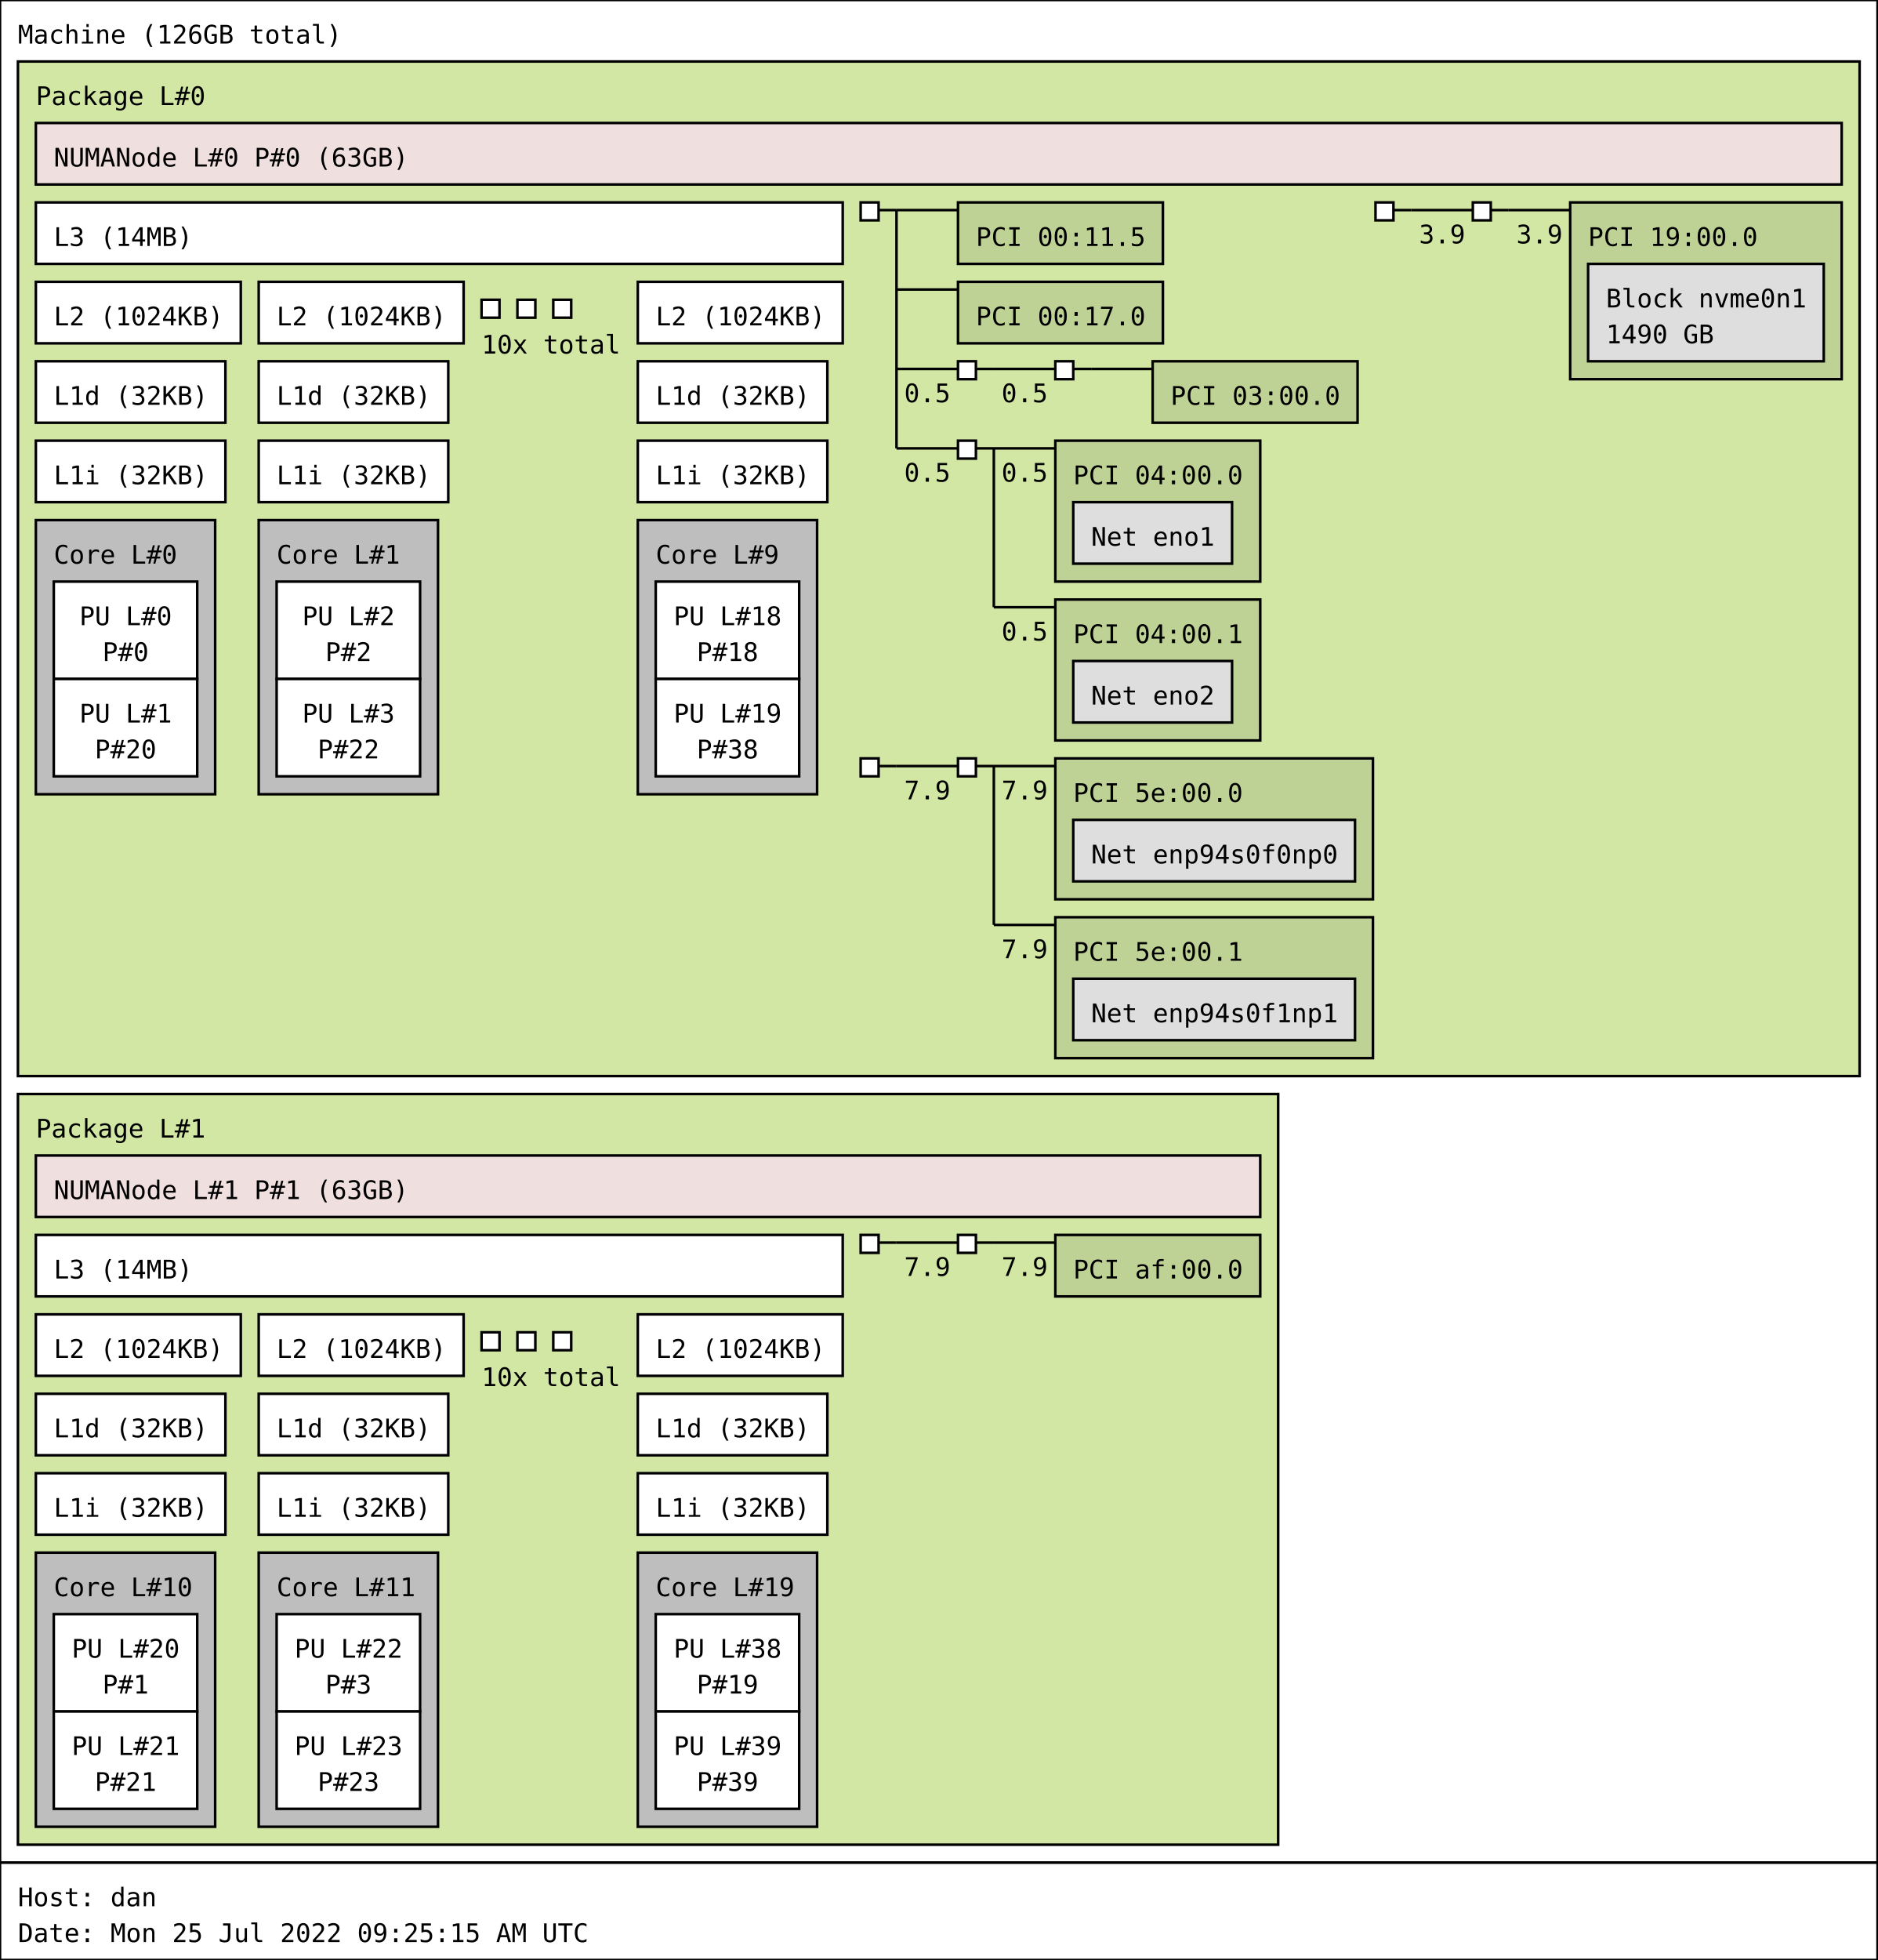
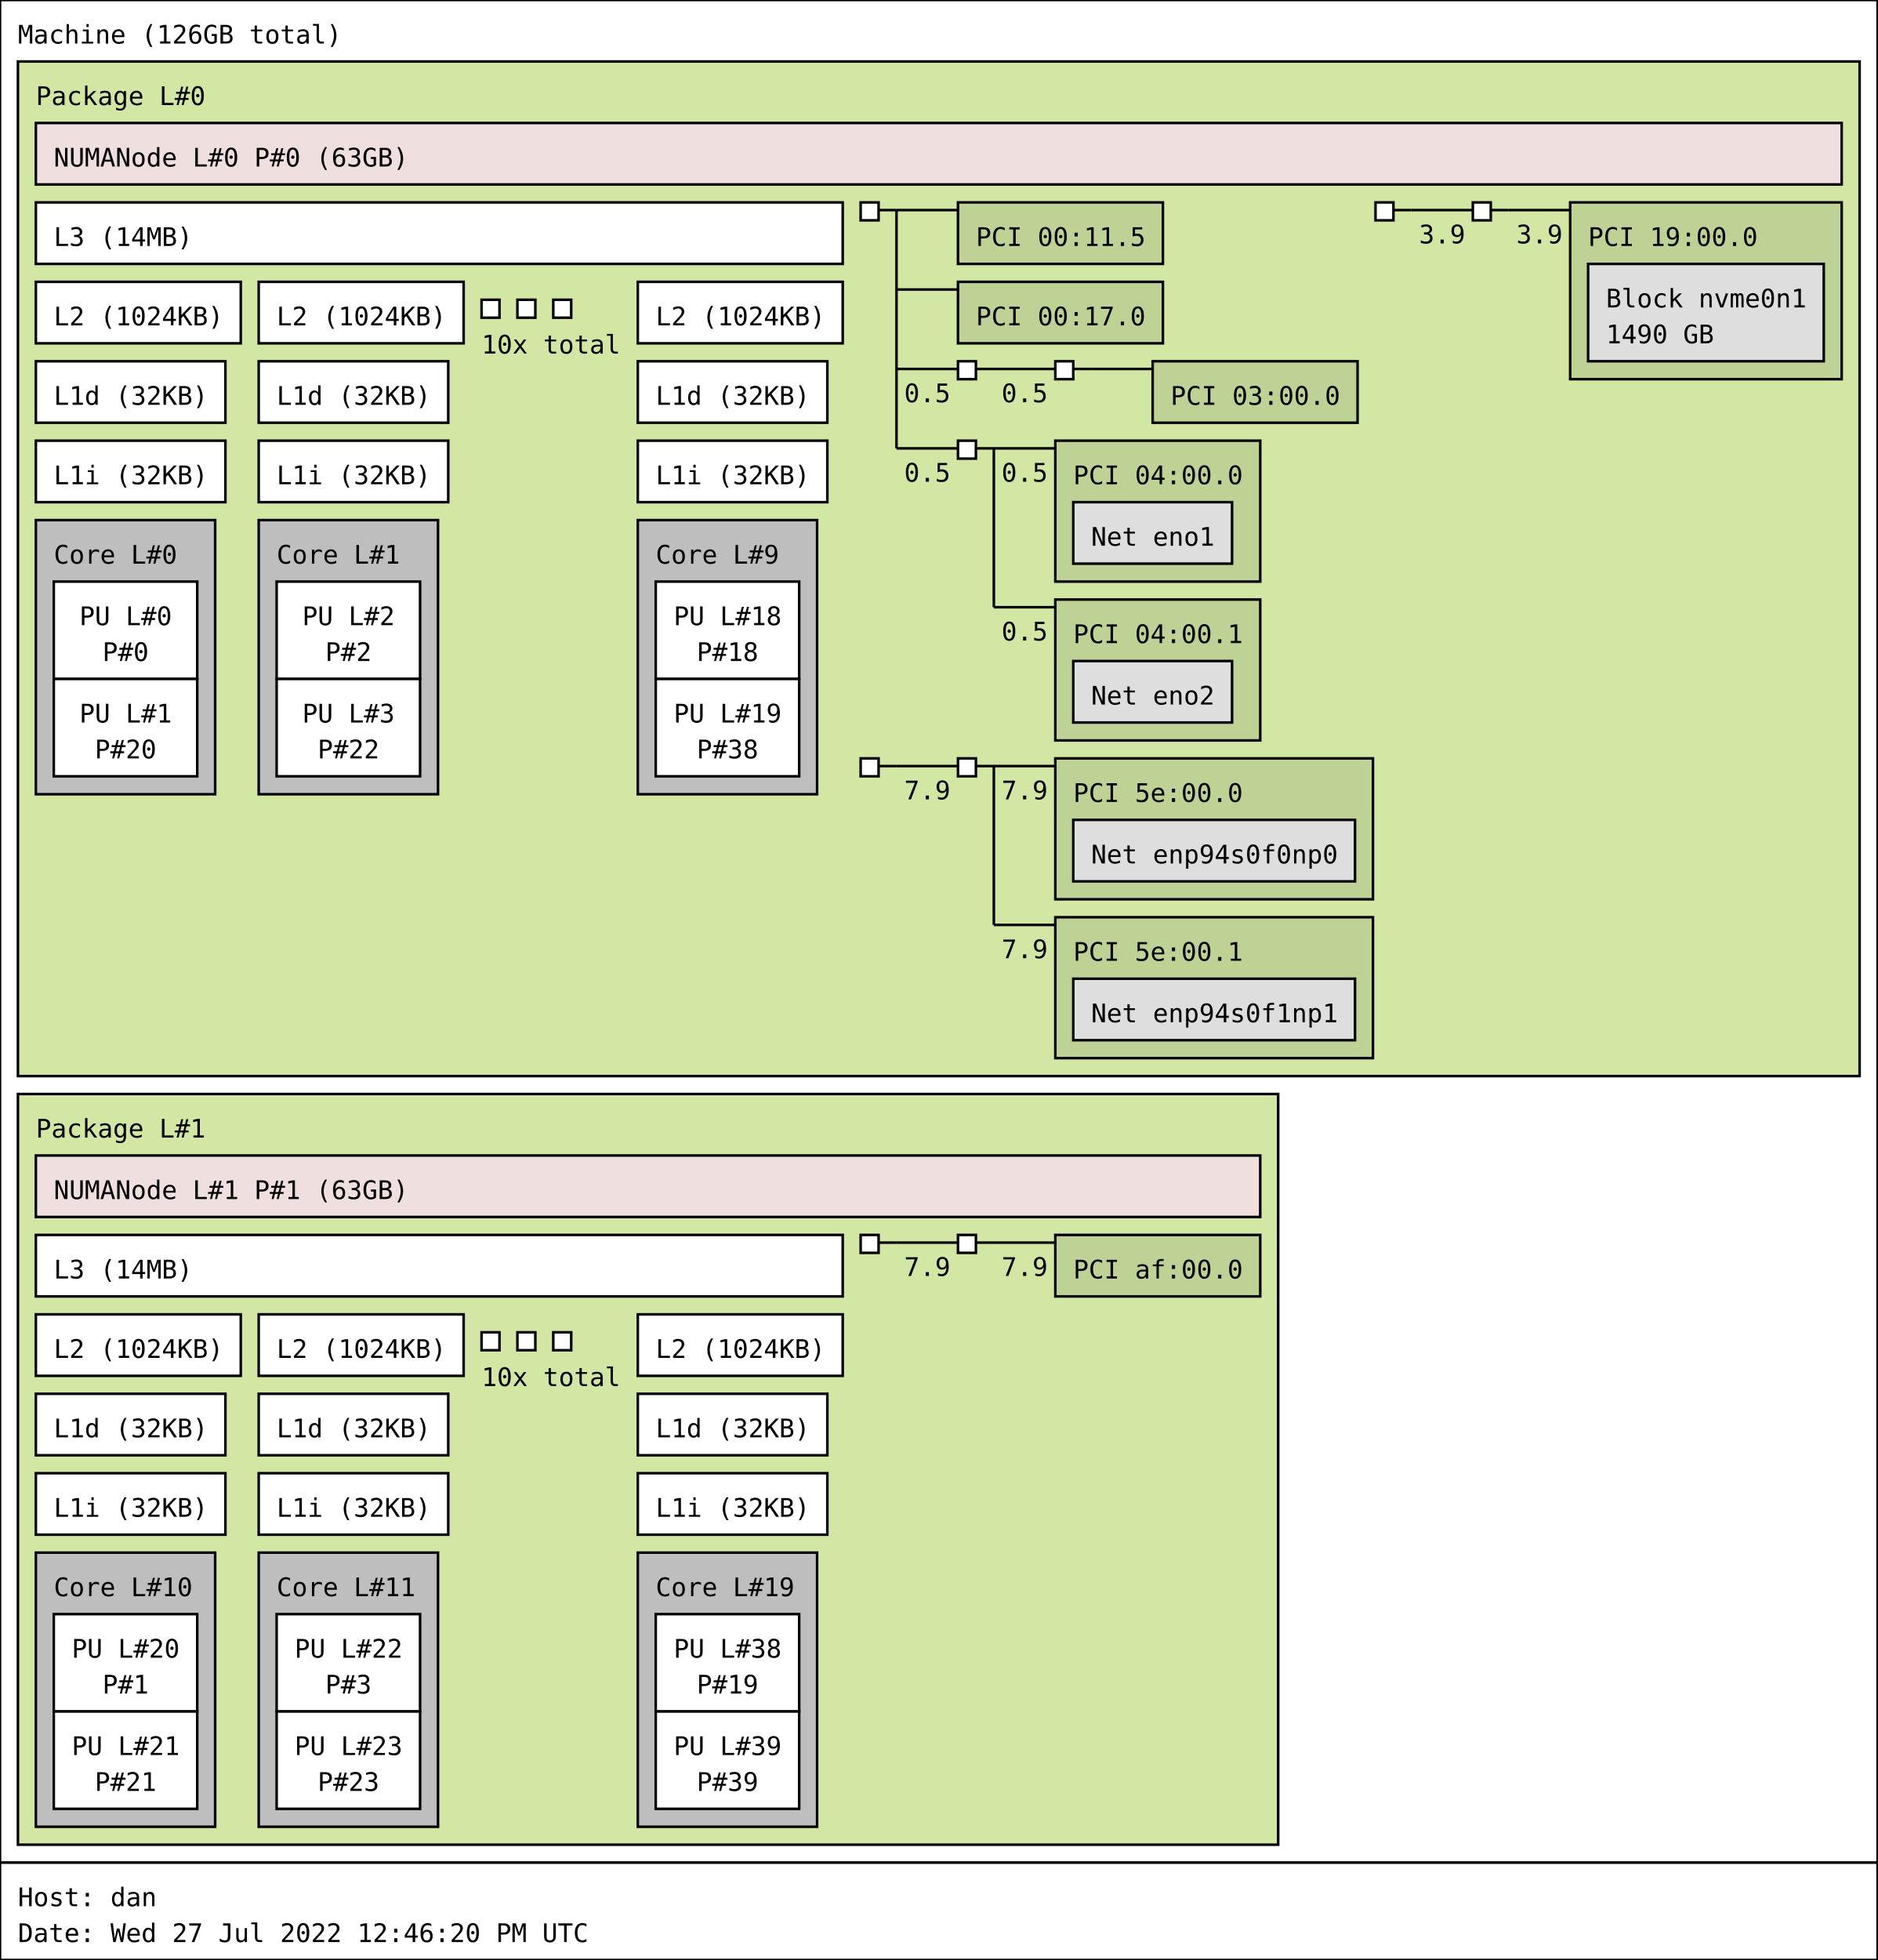
<svg xmlns="http://www.w3.org/2000/svg" width="733px" height="765px" viewBox="0 0 733px 765px" version="1.1">
  <rect id="Machine_0_rect" class="Machine" x="0" y="0" width="733" height="727" fill="rgb(255,255,255)" stroke="rgb(0,0,0)" stroke-width="1" />
  <text id="Machine_0_text" class="Machine" font-family="Monospace" x="7" y="17" fill="rgb(0,0,0)" font-size="10px">Machine (126GB total)</text>
  <rect id="Package_0_rect" class="Package" x="7" y="24" width="719" height="396" fill="rgb(210,231,164)" stroke="rgb(0,0,0)" stroke-width="1" />
  <text id="Package_0_text" class="Package" font-family="Monospace" x="14" y="41" fill="rgb(0,0,0)" font-size="10px">Package L#0</text>
  <rect id="L3_0_rect" class="L3" x="14" y="79" width="315" height="24" fill="rgb(255,255,255)" stroke="rgb(0,0,0)" stroke-width="1" />
  <text id="L3_0_text" class="L3" font-family="Monospace" x="21" y="96" fill="rgb(0,0,0)" font-size="10px">L3 (14MB)</text>
  <rect id="L2_0_rect" class="L2" x="14" y="110" width="80" height="24" fill="rgb(255,255,255)" stroke="rgb(0,0,0)" stroke-width="1" />
  <text id="L2_0_text" class="L2" font-family="Monospace" x="21" y="127" fill="rgb(0,0,0)" font-size="10px">L2 (1024KB)</text>
  <rect id="L1d_0_rect" class="L1d" x="14" y="141" width="74" height="24" fill="rgb(255,255,255)" stroke="rgb(0,0,0)" stroke-width="1" />
  <text id="L1d_0_text" class="L1d" font-family="Monospace" x="21" y="158" fill="rgb(0,0,0)" font-size="10px">L1d (32KB)</text>
  <rect id="L1i_0_rect" class="L1i" x="14" y="172" width="74" height="24" fill="rgb(255,255,255)" stroke="rgb(0,0,0)" stroke-width="1" />
  <text id="L1i_0_text" class="L1i" font-family="Monospace" x="21" y="189" fill="rgb(0,0,0)" font-size="10px">L1i (32KB)</text>
  <rect id="Core_0_rect" class="Core" x="14" y="203" width="70" height="107" fill="rgb(190,190,190)" stroke="rgb(0,0,0)" stroke-width="1" />
  <text id="Core_0_text" class="Core" font-family="Monospace" x="21" y="220" fill="rgb(0,0,0)" font-size="10px">Core L#0</text>
  <rect id="PU_0_rect" class="PU" x="21" y="227" width="56" height="38" fill="rgb(255,255,255)" stroke="rgb(0,0,0)" stroke-width="1" />
  <text id="PU_0_text" class="PU" font-family="Monospace" x="31" y="244" fill="rgb(0,0,0)" font-size="10px">PU L#0</text>
  <text id="PU_0_text_1" class="PU" font-family="Monospace" x="40" y="258" fill="rgb(0,0,0)" font-size="10px">P#0</text>
  <rect id="PU_1_rect" class="PU" x="21" y="265" width="56" height="38" fill="rgb(255,255,255)" stroke="rgb(0,0,0)" stroke-width="1" />
  <text id="PU_1_text" class="PU" font-family="Monospace" x="31" y="282" fill="rgb(0,0,0)" font-size="10px">PU L#1</text>
  <text id="PU_1_text_1" class="PU" font-family="Monospace" x="37" y="296" fill="rgb(0,0,0)" font-size="10px">P#20</text>
  <rect id="L2_1_rect" class="L2" x="101" y="110" width="80" height="24" fill="rgb(255,255,255)" stroke="rgb(0,0,0)" stroke-width="1" />
  <text id="L2_1_text" class="L2" font-family="Monospace" x="108" y="127" fill="rgb(0,0,0)" font-size="10px">L2 (1024KB)</text>
  <rect id="L1d_1_rect" class="L1d" x="101" y="141" width="74" height="24" fill="rgb(255,255,255)" stroke="rgb(0,0,0)" stroke-width="1" />
  <text id="L1d_1_text" class="L1d" font-family="Monospace" x="108" y="158" fill="rgb(0,0,0)" font-size="10px">L1d (32KB)</text>
  <rect id="L1i_1_rect" class="L1i" x="101" y="172" width="74" height="24" fill="rgb(255,255,255)" stroke="rgb(0,0,0)" stroke-width="1" />
  <text id="L1i_1_text" class="L1i" font-family="Monospace" x="108" y="189" fill="rgb(0,0,0)" font-size="10px">L1i (32KB)</text>
  <rect id="Core_1_rect" class="Core" x="101" y="203" width="70" height="107" fill="rgb(190,190,190)" stroke="rgb(0,0,0)" stroke-width="1" />
  <text id="Core_1_text" class="Core" font-family="Monospace" x="108" y="220" fill="rgb(0,0,0)" font-size="10px">Core L#1</text>
  <rect id="PU_2_rect" class="PU" x="108" y="227" width="56" height="38" fill="rgb(255,255,255)" stroke="rgb(0,0,0)" stroke-width="1" />
  <text id="PU_2_text" class="PU" font-family="Monospace" x="118" y="244" fill="rgb(0,0,0)" font-size="10px">PU L#2</text>
  <text id="PU_2_text_1" class="PU" font-family="Monospace" x="127" y="258" fill="rgb(0,0,0)" font-size="10px">P#2</text>
  <rect id="PU_3_rect" class="PU" x="108" y="265" width="56" height="38" fill="rgb(255,255,255)" stroke="rgb(0,0,0)" stroke-width="1" />
  <text id="PU_3_text" class="PU" font-family="Monospace" x="118" y="282" fill="rgb(0,0,0)" font-size="10px">PU L#3</text>
  <text id="PU_3_text_1" class="PU" font-family="Monospace" x="124" y="296" fill="rgb(0,0,0)" font-size="10px">P#22</text>
  <rect id="L2_2_rect" class="L2" x="188" y="117" width="7" height="7" fill="rgb(255,255,255)" stroke="rgb(0,0,0)" stroke-width="1" />
  <rect id="L2_2_rect" class="L2" x="202" y="117" width="7" height="7" fill="rgb(255,255,255)" stroke="rgb(0,0,0)" stroke-width="1" />
  <rect id="L2_2_rect" class="L2" x="216" y="117" width="7" height="7" fill="rgb(255,255,255)" stroke="rgb(0,0,0)" stroke-width="1" />
  <text id="L2_2_text" class="L2" font-family="Monospace" x="188" y="138" fill="rgb(0,0,0)" font-size="10px">10x total</text>
  <rect id="L2_9_rect" class="L2" x="249" y="110" width="80" height="24" fill="rgb(255,255,255)" stroke="rgb(0,0,0)" stroke-width="1" />
  <text id="L2_9_text" class="L2" font-family="Monospace" x="256" y="127" fill="rgb(0,0,0)" font-size="10px">L2 (1024KB)</text>
  <rect id="L1d_9_rect" class="L1d" x="249" y="141" width="74" height="24" fill="rgb(255,255,255)" stroke="rgb(0,0,0)" stroke-width="1" />
  <text id="L1d_9_text" class="L1d" font-family="Monospace" x="256" y="158" fill="rgb(0,0,0)" font-size="10px">L1d (32KB)</text>
  <rect id="L1i_9_rect" class="L1i" x="249" y="172" width="74" height="24" fill="rgb(255,255,255)" stroke="rgb(0,0,0)" stroke-width="1" />
  <text id="L1i_9_text" class="L1i" font-family="Monospace" x="256" y="189" fill="rgb(0,0,0)" font-size="10px">L1i (32KB)</text>
  <rect id="Core_9_rect" class="Core" x="249" y="203" width="70" height="107" fill="rgb(190,190,190)" stroke="rgb(0,0,0)" stroke-width="1" />
  <text id="Core_9_text" class="Core" font-family="Monospace" x="256" y="220" fill="rgb(0,0,0)" font-size="10px">Core L#9</text>
  <rect id="PU_18_rect" class="PU" x="256" y="227" width="56" height="38" fill="rgb(255,255,255)" stroke="rgb(0,0,0)" stroke-width="1" />
  <text id="PU_18_text" class="PU" font-family="Monospace" x="263" y="244" fill="rgb(0,0,0)" font-size="10px">PU L#18</text>
  <text id="PU_18_text_1" class="PU" font-family="Monospace" x="272" y="258" fill="rgb(0,0,0)" font-size="10px">P#18</text>
  <rect id="PU_19_rect" class="PU" x="256" y="265" width="56" height="38" fill="rgb(255,255,255)" stroke="rgb(0,0,0)" stroke-width="1" />
  <text id="PU_19_text" class="PU" font-family="Monospace" x="263" y="282" fill="rgb(0,0,0)" font-size="10px">PU L#19</text>
  <text id="PU_19_text_1" class="PU" font-family="Monospace" x="272" y="296" fill="rgb(0,0,0)" font-size="10px">P#38</text>
  <rect id="NUMANode_0_rect" class="NUMANode" x="14" y="48" width="705" height="24" fill="rgb(239,223,222)" stroke="rgb(0,0,0)" stroke-width="1" />
  <text id="NUMANode_0_text" class="NUMANode" font-family="Monospace" x="21" y="65" fill="rgb(0,0,0)" font-size="10px">NUMANode L#0 P#0 (63GB)</text>
  <rect id="HostBridge_0_rect" class="HostBridge" x="336" y="79" width="7" height="7" fill="rgb(255,255,255)" stroke="rgb(0,0,0)" stroke-width="1" />
  <line id="HostBridge_0_line" class="HostBridge" x1="343" y1="82" x2="350" y2="82" stroke="rgb(0,0,0)" stroke-width="1" />
  <line id="HostBridge_0_line_2" class="HostBridge" x1="350" y1="82" x2="374" y2="82" stroke="rgb(0,0,0)" stroke-width="1" />
  <line id="HostBridge_0_line_3" class="HostBridge" x1="350" y1="113" x2="374" y2="113" stroke="rgb(0,0,0)" stroke-width="1" />
  <line id="HostBridge_0_line_4" class="HostBridge" x1="350" y1="144" x2="374" y2="144" stroke="rgb(0,0,0)" stroke-width="1" />
  <text id="HostBridge_0_text_4" class="HostBridge" font-family="Monospace" x="353" y="157" fill="rgb(0,0,0)" font-size="10px">0.5</text>
  <line id="HostBridge_0_line_5" class="HostBridge" x1="350" y1="175" x2="374" y2="175" stroke="rgb(0,0,0)" stroke-width="1" />
  <text id="HostBridge_0_text_5" class="HostBridge" font-family="Monospace" x="353" y="188" fill="rgb(0,0,0)" font-size="10px">0.5</text>
  <line id="HostBridge_0_line_1" class="HostBridge" x1="350" y1="82" x2="350" y2="175" stroke="rgb(0,0,0)" stroke-width="1" />
  <rect id="PCI_0_rect" class="PCI" x="374" y="79" width="80" height="24" fill="rgb(190,210,149)" stroke="rgb(0,0,0)" stroke-width="1" />
  <text id="PCI_0_text" class="PCI" font-family="Monospace" x="381" y="96" fill="rgb(0,0,0)" font-size="10px">PCI 00:11.5</text>
  <rect id="PCI_1_rect" class="PCI" x="374" y="110" width="80" height="24" fill="rgb(190,210,149)" stroke="rgb(0,0,0)" stroke-width="1" />
  <text id="PCI_1_text" class="PCI" font-family="Monospace" x="381" y="127" fill="rgb(0,0,0)" font-size="10px">PCI 00:17.0</text>
  <rect id="PCIBridge_1_rect" class="PCIBridge" x="374" y="141" width="7" height="7" fill="rgb(255,255,255)" stroke="rgb(0,0,0)" stroke-width="1" />
  <line id="PCIBridge_1_line" class="PCIBridge" x1="381" y1="144" x2="388" y2="144" stroke="rgb(0,0,0)" stroke-width="1" />
  <line id="PCIBridge_1_line_2" class="PCIBridge" x1="388" y1="144" x2="412" y2="144" stroke="rgb(0,0,0)" stroke-width="1" />
  <text id="PCIBridge_1_text_2" class="PCIBridge" font-family="Monospace" x="391" y="157" fill="rgb(0,0,0)" font-size="10px">0.5</text>
  <line id="PCIBridge_1_line_1" class="PCIBridge" x1="388" y1="144" x2="388" y2="144" stroke="rgb(0,0,0)" stroke-width="1" />
  <rect id="PCIBridge_2_rect" class="PCIBridge" x="412" y="141" width="7" height="7" fill="rgb(255,255,255)" stroke="rgb(0,0,0)" stroke-width="1" />
  <line id="PCIBridge_2_line" class="PCIBridge" x1="419" y1="144" x2="426" y2="144" stroke="rgb(0,0,0)" stroke-width="1" />
  <line id="PCIBridge_2_line_2" class="PCIBridge" x1="426" y1="144" x2="450" y2="144" stroke="rgb(0,0,0)" stroke-width="1" />
  <line id="PCIBridge_2_line_1" class="PCIBridge" x1="426" y1="144" x2="426" y2="144" stroke="rgb(0,0,0)" stroke-width="1" />
  <rect id="PCI_2_rect" class="PCI" x="450" y="141" width="80" height="24" fill="rgb(190,210,149)" stroke="rgb(0,0,0)" stroke-width="1" />
  <text id="PCI_2_text" class="PCI" font-family="Monospace" x="457" y="158" fill="rgb(0,0,0)" font-size="10px">PCI 03:00.0</text>
  <rect id="PCIBridge_3_rect" class="PCIBridge" x="374" y="172" width="7" height="7" fill="rgb(255,255,255)" stroke="rgb(0,0,0)" stroke-width="1" />
  <line id="PCIBridge_3_line" class="PCIBridge" x1="381" y1="175" x2="388" y2="175" stroke="rgb(0,0,0)" stroke-width="1" />
  <line id="PCIBridge_3_line_2" class="PCIBridge" x1="388" y1="175" x2="412" y2="175" stroke="rgb(0,0,0)" stroke-width="1" />
  <text id="PCIBridge_3_text_2" class="PCIBridge" font-family="Monospace" x="391" y="188" fill="rgb(0,0,0)" font-size="10px">0.5</text>
  <line id="PCIBridge_3_line_3" class="PCIBridge" x1="388" y1="237" x2="412" y2="237" stroke="rgb(0,0,0)" stroke-width="1" />
  <text id="PCIBridge_3_text_3" class="PCIBridge" font-family="Monospace" x="391" y="250" fill="rgb(0,0,0)" font-size="10px">0.5</text>
  <line id="PCIBridge_3_line_1" class="PCIBridge" x1="388" y1="175" x2="388" y2="237" stroke="rgb(0,0,0)" stroke-width="1" />
  <rect id="PCI_3_rect" class="PCI" x="412" y="172" width="80" height="55" fill="rgb(190,210,149)" stroke="rgb(0,0,0)" stroke-width="1" />
  <text id="PCI_3_text" class="PCI" font-family="Monospace" x="419" y="189" fill="rgb(0,0,0)" font-size="10px">PCI 04:00.0</text>
  <rect id="Net_0_rect" class="Net" x="419" y="196" width="62" height="24" fill="rgb(222,222,222)" stroke="rgb(0,0,0)" stroke-width="1" />
  <text id="Net_0_text" class="Net" font-family="Monospace" x="426" y="213" fill="rgb(0,0,0)" font-size="10px">Net eno1</text>
  <rect id="PCI_4_rect" class="PCI" x="412" y="234" width="80" height="55" fill="rgb(190,210,149)" stroke="rgb(0,0,0)" stroke-width="1" />
  <text id="PCI_4_text" class="PCI" font-family="Monospace" x="419" y="251" fill="rgb(0,0,0)" font-size="10px">PCI 04:00.1</text>
  <rect id="Net_1_rect" class="Net" x="419" y="258" width="62" height="24" fill="rgb(222,222,222)" stroke="rgb(0,0,0)" stroke-width="1" />
  <text id="Net_1_text" class="Net" font-family="Monospace" x="426" y="275" fill="rgb(0,0,0)" font-size="10px">Net eno2</text>
  <rect id="HostBridge_4_rect" class="HostBridge" x="537" y="79" width="7" height="7" fill="rgb(255,255,255)" stroke="rgb(0,0,0)" stroke-width="1" />
  <line id="HostBridge_4_line" class="HostBridge" x1="544" y1="82" x2="551" y2="82" stroke="rgb(0,0,0)" stroke-width="1" />
  <line id="HostBridge_4_line_2" class="HostBridge" x1="551" y1="82" x2="575" y2="82" stroke="rgb(0,0,0)" stroke-width="1" />
  <text id="HostBridge_4_text_2" class="HostBridge" font-family="Monospace" x="554" y="95" fill="rgb(0,0,0)" font-size="10px">3.9</text>
  <line id="HostBridge_4_line_1" class="HostBridge" x1="551" y1="82" x2="551" y2="82" stroke="rgb(0,0,0)" stroke-width="1" />
  <rect id="PCIBridge_5_rect" class="PCIBridge" x="575" y="79" width="7" height="7" fill="rgb(255,255,255)" stroke="rgb(0,0,0)" stroke-width="1" />
  <line id="PCIBridge_5_line" class="PCIBridge" x1="582" y1="82" x2="589" y2="82" stroke="rgb(0,0,0)" stroke-width="1" />
  <line id="PCIBridge_5_line_2" class="PCIBridge" x1="589" y1="82" x2="613" y2="82" stroke="rgb(0,0,0)" stroke-width="1" />
  <text id="PCIBridge_5_text_2" class="PCIBridge" font-family="Monospace" x="592" y="95" fill="rgb(0,0,0)" font-size="10px">3.9</text>
  <line id="PCIBridge_5_line_1" class="PCIBridge" x1="589" y1="82" x2="589" y2="82" stroke="rgb(0,0,0)" stroke-width="1" />
  <rect id="PCI_5_rect" class="PCI" x="613" y="79" width="106" height="69" fill="rgb(190,210,149)" stroke="rgb(0,0,0)" stroke-width="1" />
  <text id="PCI_5_text" class="PCI" font-family="Monospace" x="620" y="96" fill="rgb(0,0,0)" font-size="10px">PCI 19:00.0</text>
  <rect id="Block_2_rect" class="Block" x="620" y="103" width="92" height="38" fill="rgb(222,222,222)" stroke="rgb(0,0,0)" stroke-width="1" />
  <text id="Block_2_text" class="Block" font-family="Monospace" x="627" y="120" fill="rgb(0,0,0)" font-size="10px">Block nvme0n1</text>
  <text id="Block_2_text_1" class="Block" font-family="Monospace" x="627" y="134" fill="rgb(0,0,0)" font-size="10px">1490 GB</text>
  <rect id="HostBridge_6_rect" class="HostBridge" x="336" y="296" width="7" height="7" fill="rgb(255,255,255)" stroke="rgb(0,0,0)" stroke-width="1" />
  <line id="HostBridge_6_line" class="HostBridge" x1="343" y1="299" x2="350" y2="299" stroke="rgb(0,0,0)" stroke-width="1" />
  <line id="HostBridge_6_line_2" class="HostBridge" x1="350" y1="299" x2="374" y2="299" stroke="rgb(0,0,0)" stroke-width="1" />
  <text id="HostBridge_6_text_2" class="HostBridge" font-family="Monospace" x="353" y="312" fill="rgb(0,0,0)" font-size="10px">7.9</text>
  <line id="HostBridge_6_line_1" class="HostBridge" x1="350" y1="299" x2="350" y2="299" stroke="rgb(0,0,0)" stroke-width="1" />
  <rect id="PCIBridge_7_rect" class="PCIBridge" x="374" y="296" width="7" height="7" fill="rgb(255,255,255)" stroke="rgb(0,0,0)" stroke-width="1" />
  <line id="PCIBridge_7_line" class="PCIBridge" x1="381" y1="299" x2="388" y2="299" stroke="rgb(0,0,0)" stroke-width="1" />
  <line id="PCIBridge_7_line_2" class="PCIBridge" x1="388" y1="299" x2="412" y2="299" stroke="rgb(0,0,0)" stroke-width="1" />
  <text id="PCIBridge_7_text_2" class="PCIBridge" font-family="Monospace" x="391" y="312" fill="rgb(0,0,0)" font-size="10px">7.9</text>
  <line id="PCIBridge_7_line_3" class="PCIBridge" x1="388" y1="361" x2="412" y2="361" stroke="rgb(0,0,0)" stroke-width="1" />
  <text id="PCIBridge_7_text_3" class="PCIBridge" font-family="Monospace" x="391" y="374" fill="rgb(0,0,0)" font-size="10px">7.9</text>
  <line id="PCIBridge_7_line_1" class="PCIBridge" x1="388" y1="299" x2="388" y2="361" stroke="rgb(0,0,0)" stroke-width="1" />
  <rect id="PCI_6_rect" class="PCI" x="412" y="296" width="124" height="55" fill="rgb(190,210,149)" stroke="rgb(0,0,0)" stroke-width="1" />
  <text id="PCI_6_text" class="PCI" font-family="Monospace" x="419" y="313" fill="rgb(0,0,0)" font-size="10px">PCI 5e:00.0</text>
  <rect id="Net_3_rect" class="Net" x="419" y="320" width="110" height="24" fill="rgb(222,222,222)" stroke="rgb(0,0,0)" stroke-width="1" />
  <text id="Net_3_text" class="Net" font-family="Monospace" x="426" y="337" fill="rgb(0,0,0)" font-size="10px">Net enp94s0f0np0</text>
  <rect id="PCI_7_rect" class="PCI" x="412" y="358" width="124" height="55" fill="rgb(190,210,149)" stroke="rgb(0,0,0)" stroke-width="1" />
  <text id="PCI_7_text" class="PCI" font-family="Monospace" x="419" y="375" fill="rgb(0,0,0)" font-size="10px">PCI 5e:00.1</text>
  <rect id="Net_4_rect" class="Net" x="419" y="382" width="110" height="24" fill="rgb(222,222,222)" stroke="rgb(0,0,0)" stroke-width="1" />
  <text id="Net_4_text" class="Net" font-family="Monospace" x="426" y="399" fill="rgb(0,0,0)" font-size="10px">Net enp94s0f1np1</text>
  <rect id="Package_1_rect" class="Package" x="7" y="427" width="492" height="293" fill="rgb(210,231,164)" stroke="rgb(0,0,0)" stroke-width="1" />
  <text id="Package_1_text" class="Package" font-family="Monospace" x="14" y="444" fill="rgb(0,0,0)" font-size="10px">Package L#1</text>
  <rect id="L3_1_rect" class="L3" x="14" y="482" width="315" height="24" fill="rgb(255,255,255)" stroke="rgb(0,0,0)" stroke-width="1" />
  <text id="L3_1_text" class="L3" font-family="Monospace" x="21" y="499" fill="rgb(0,0,0)" font-size="10px">L3 (14MB)</text>
  <rect id="L2_10_rect" class="L2" x="14" y="513" width="80" height="24" fill="rgb(255,255,255)" stroke="rgb(0,0,0)" stroke-width="1" />
  <text id="L2_10_text" class="L2" font-family="Monospace" x="21" y="530" fill="rgb(0,0,0)" font-size="10px">L2 (1024KB)</text>
  <rect id="L1d_10_rect" class="L1d" x="14" y="544" width="74" height="24" fill="rgb(255,255,255)" stroke="rgb(0,0,0)" stroke-width="1" />
  <text id="L1d_10_text" class="L1d" font-family="Monospace" x="21" y="561" fill="rgb(0,0,0)" font-size="10px">L1d (32KB)</text>
  <rect id="L1i_10_rect" class="L1i" x="14" y="575" width="74" height="24" fill="rgb(255,255,255)" stroke="rgb(0,0,0)" stroke-width="1" />
  <text id="L1i_10_text" class="L1i" font-family="Monospace" x="21" y="592" fill="rgb(0,0,0)" font-size="10px">L1i (32KB)</text>
  <rect id="Core_10_rect" class="Core" x="14" y="606" width="70" height="107" fill="rgb(190,190,190)" stroke="rgb(0,0,0)" stroke-width="1" />
  <text id="Core_10_text" class="Core" font-family="Monospace" x="21" y="623" fill="rgb(0,0,0)" font-size="10px">Core L#10</text>
  <rect id="PU_20_rect" class="PU" x="21" y="630" width="56" height="38" fill="rgb(255,255,255)" stroke="rgb(0,0,0)" stroke-width="1" />
  <text id="PU_20_text" class="PU" font-family="Monospace" x="28" y="647" fill="rgb(0,0,0)" font-size="10px">PU L#20</text>
  <text id="PU_20_text_1" class="PU" font-family="Monospace" x="40" y="661" fill="rgb(0,0,0)" font-size="10px">P#1</text>
  <rect id="PU_21_rect" class="PU" x="21" y="668" width="56" height="38" fill="rgb(255,255,255)" stroke="rgb(0,0,0)" stroke-width="1" />
  <text id="PU_21_text" class="PU" font-family="Monospace" x="28" y="685" fill="rgb(0,0,0)" font-size="10px">PU L#21</text>
  <text id="PU_21_text_1" class="PU" font-family="Monospace" x="37" y="699" fill="rgb(0,0,0)" font-size="10px">P#21</text>
  <rect id="L2_11_rect" class="L2" x="101" y="513" width="80" height="24" fill="rgb(255,255,255)" stroke="rgb(0,0,0)" stroke-width="1" />
  <text id="L2_11_text" class="L2" font-family="Monospace" x="108" y="530" fill="rgb(0,0,0)" font-size="10px">L2 (1024KB)</text>
  <rect id="L1d_11_rect" class="L1d" x="101" y="544" width="74" height="24" fill="rgb(255,255,255)" stroke="rgb(0,0,0)" stroke-width="1" />
  <text id="L1d_11_text" class="L1d" font-family="Monospace" x="108" y="561" fill="rgb(0,0,0)" font-size="10px">L1d (32KB)</text>
  <rect id="L1i_11_rect" class="L1i" x="101" y="575" width="74" height="24" fill="rgb(255,255,255)" stroke="rgb(0,0,0)" stroke-width="1" />
  <text id="L1i_11_text" class="L1i" font-family="Monospace" x="108" y="592" fill="rgb(0,0,0)" font-size="10px">L1i (32KB)</text>
  <rect id="Core_11_rect" class="Core" x="101" y="606" width="70" height="107" fill="rgb(190,190,190)" stroke="rgb(0,0,0)" stroke-width="1" />
  <text id="Core_11_text" class="Core" font-family="Monospace" x="108" y="623" fill="rgb(0,0,0)" font-size="10px">Core L#11</text>
  <rect id="PU_22_rect" class="PU" x="108" y="630" width="56" height="38" fill="rgb(255,255,255)" stroke="rgb(0,0,0)" stroke-width="1" />
  <text id="PU_22_text" class="PU" font-family="Monospace" x="115" y="647" fill="rgb(0,0,0)" font-size="10px">PU L#22</text>
  <text id="PU_22_text_1" class="PU" font-family="Monospace" x="127" y="661" fill="rgb(0,0,0)" font-size="10px">P#3</text>
  <rect id="PU_23_rect" class="PU" x="108" y="668" width="56" height="38" fill="rgb(255,255,255)" stroke="rgb(0,0,0)" stroke-width="1" />
  <text id="PU_23_text" class="PU" font-family="Monospace" x="115" y="685" fill="rgb(0,0,0)" font-size="10px">PU L#23</text>
  <text id="PU_23_text_1" class="PU" font-family="Monospace" x="124" y="699" fill="rgb(0,0,0)" font-size="10px">P#23</text>
  <rect id="L2_12_rect" class="L2" x="188" y="520" width="7" height="7" fill="rgb(255,255,255)" stroke="rgb(0,0,0)" stroke-width="1" />
  <rect id="L2_12_rect" class="L2" x="202" y="520" width="7" height="7" fill="rgb(255,255,255)" stroke="rgb(0,0,0)" stroke-width="1" />
  <rect id="L2_12_rect" class="L2" x="216" y="520" width="7" height="7" fill="rgb(255,255,255)" stroke="rgb(0,0,0)" stroke-width="1" />
  <text id="L2_12_text" class="L2" font-family="Monospace" x="188" y="541" fill="rgb(0,0,0)" font-size="10px">10x total</text>
  <rect id="L2_19_rect" class="L2" x="249" y="513" width="80" height="24" fill="rgb(255,255,255)" stroke="rgb(0,0,0)" stroke-width="1" />
  <text id="L2_19_text" class="L2" font-family="Monospace" x="256" y="530" fill="rgb(0,0,0)" font-size="10px">L2 (1024KB)</text>
  <rect id="L1d_19_rect" class="L1d" x="249" y="544" width="74" height="24" fill="rgb(255,255,255)" stroke="rgb(0,0,0)" stroke-width="1" />
  <text id="L1d_19_text" class="L1d" font-family="Monospace" x="256" y="561" fill="rgb(0,0,0)" font-size="10px">L1d (32KB)</text>
  <rect id="L1i_19_rect" class="L1i" x="249" y="575" width="74" height="24" fill="rgb(255,255,255)" stroke="rgb(0,0,0)" stroke-width="1" />
  <text id="L1i_19_text" class="L1i" font-family="Monospace" x="256" y="592" fill="rgb(0,0,0)" font-size="10px">L1i (32KB)</text>
  <rect id="Core_19_rect" class="Core" x="249" y="606" width="70" height="107" fill="rgb(190,190,190)" stroke="rgb(0,0,0)" stroke-width="1" />
  <text id="Core_19_text" class="Core" font-family="Monospace" x="256" y="623" fill="rgb(0,0,0)" font-size="10px">Core L#19</text>
  <rect id="PU_38_rect" class="PU" x="256" y="630" width="56" height="38" fill="rgb(255,255,255)" stroke="rgb(0,0,0)" stroke-width="1" />
  <text id="PU_38_text" class="PU" font-family="Monospace" x="263" y="647" fill="rgb(0,0,0)" font-size="10px">PU L#38</text>
  <text id="PU_38_text_1" class="PU" font-family="Monospace" x="272" y="661" fill="rgb(0,0,0)" font-size="10px">P#19</text>
  <rect id="PU_39_rect" class="PU" x="256" y="668" width="56" height="38" fill="rgb(255,255,255)" stroke="rgb(0,0,0)" stroke-width="1" />
  <text id="PU_39_text" class="PU" font-family="Monospace" x="263" y="685" fill="rgb(0,0,0)" font-size="10px">PU L#39</text>
  <text id="PU_39_text_1" class="PU" font-family="Monospace" x="272" y="699" fill="rgb(0,0,0)" font-size="10px">P#39</text>
  <rect id="NUMANode_1_rect" class="NUMANode" x="14" y="451" width="478" height="24" fill="rgb(239,223,222)" stroke="rgb(0,0,0)" stroke-width="1" />
  <text id="NUMANode_1_text" class="NUMANode" font-family="Monospace" x="21" y="468" fill="rgb(0,0,0)" font-size="10px">NUMANode L#1 P#1 (63GB)</text>
  <rect id="HostBridge_8_rect" class="HostBridge" x="336" y="482" width="7" height="7" fill="rgb(255,255,255)" stroke="rgb(0,0,0)" stroke-width="1" />
  <line id="HostBridge_8_line" class="HostBridge" x1="343" y1="485" x2="350" y2="485" stroke="rgb(0,0,0)" stroke-width="1" />
  <line id="HostBridge_8_line_2" class="HostBridge" x1="350" y1="485" x2="374" y2="485" stroke="rgb(0,0,0)" stroke-width="1" />
  <text id="HostBridge_8_text_2" class="HostBridge" font-family="Monospace" x="353" y="498" fill="rgb(0,0,0)" font-size="10px">7.9</text>
  <line id="HostBridge_8_line_1" class="HostBridge" x1="350" y1="485" x2="350" y2="485" stroke="rgb(0,0,0)" stroke-width="1" />
  <rect id="PCIBridge_9_rect" class="PCIBridge" x="374" y="482" width="7" height="7" fill="rgb(255,255,255)" stroke="rgb(0,0,0)" stroke-width="1" />
  <line id="PCIBridge_9_line" class="PCIBridge" x1="381" y1="485" x2="388" y2="485" stroke="rgb(0,0,0)" stroke-width="1" />
  <line id="PCIBridge_9_line_2" class="PCIBridge" x1="388" y1="485" x2="412" y2="485" stroke="rgb(0,0,0)" stroke-width="1" />
  <text id="PCIBridge_9_text_2" class="PCIBridge" font-family="Monospace" x="391" y="498" fill="rgb(0,0,0)" font-size="10px">7.9</text>
  <line id="PCIBridge_9_line_1" class="PCIBridge" x1="388" y1="485" x2="388" y2="485" stroke="rgb(0,0,0)" stroke-width="1" />
  <rect id="PCI_8_rect" class="PCI" x="412" y="482" width="80" height="24" fill="rgb(190,210,149)" stroke="rgb(0,0,0)" stroke-width="1" />
  <text id="PCI_8_text" class="PCI" font-family="Monospace" x="419" y="499" fill="rgb(0,0,0)" font-size="10px">PCI af:00.0</text>
  <rect id="anon_rect" x="0" y="727" width="733" height="38" fill="rgb(255,255,255)" stroke="rgb(0,0,0)" stroke-width="1" />
  <text id="anon_text" font-family="Monospace" x="7" y="744" fill="rgb(0,0,0)" font-size="10px">Host: dan</text>
-   <text id="anon_text_1" font-family="Monospace" x="7" y="758" fill="rgb(0,0,0)" font-size="10px">Date: Mon 25 Jul 2022 09:25:15 AM UTC</text>
+   <text id="anon_text_1" font-family="Monospace" x="7" y="758" fill="rgb(0,0,0)" font-size="10px">Date: Wed 27 Jul 2022 12:46:20 PM UTC</text>
</svg>
